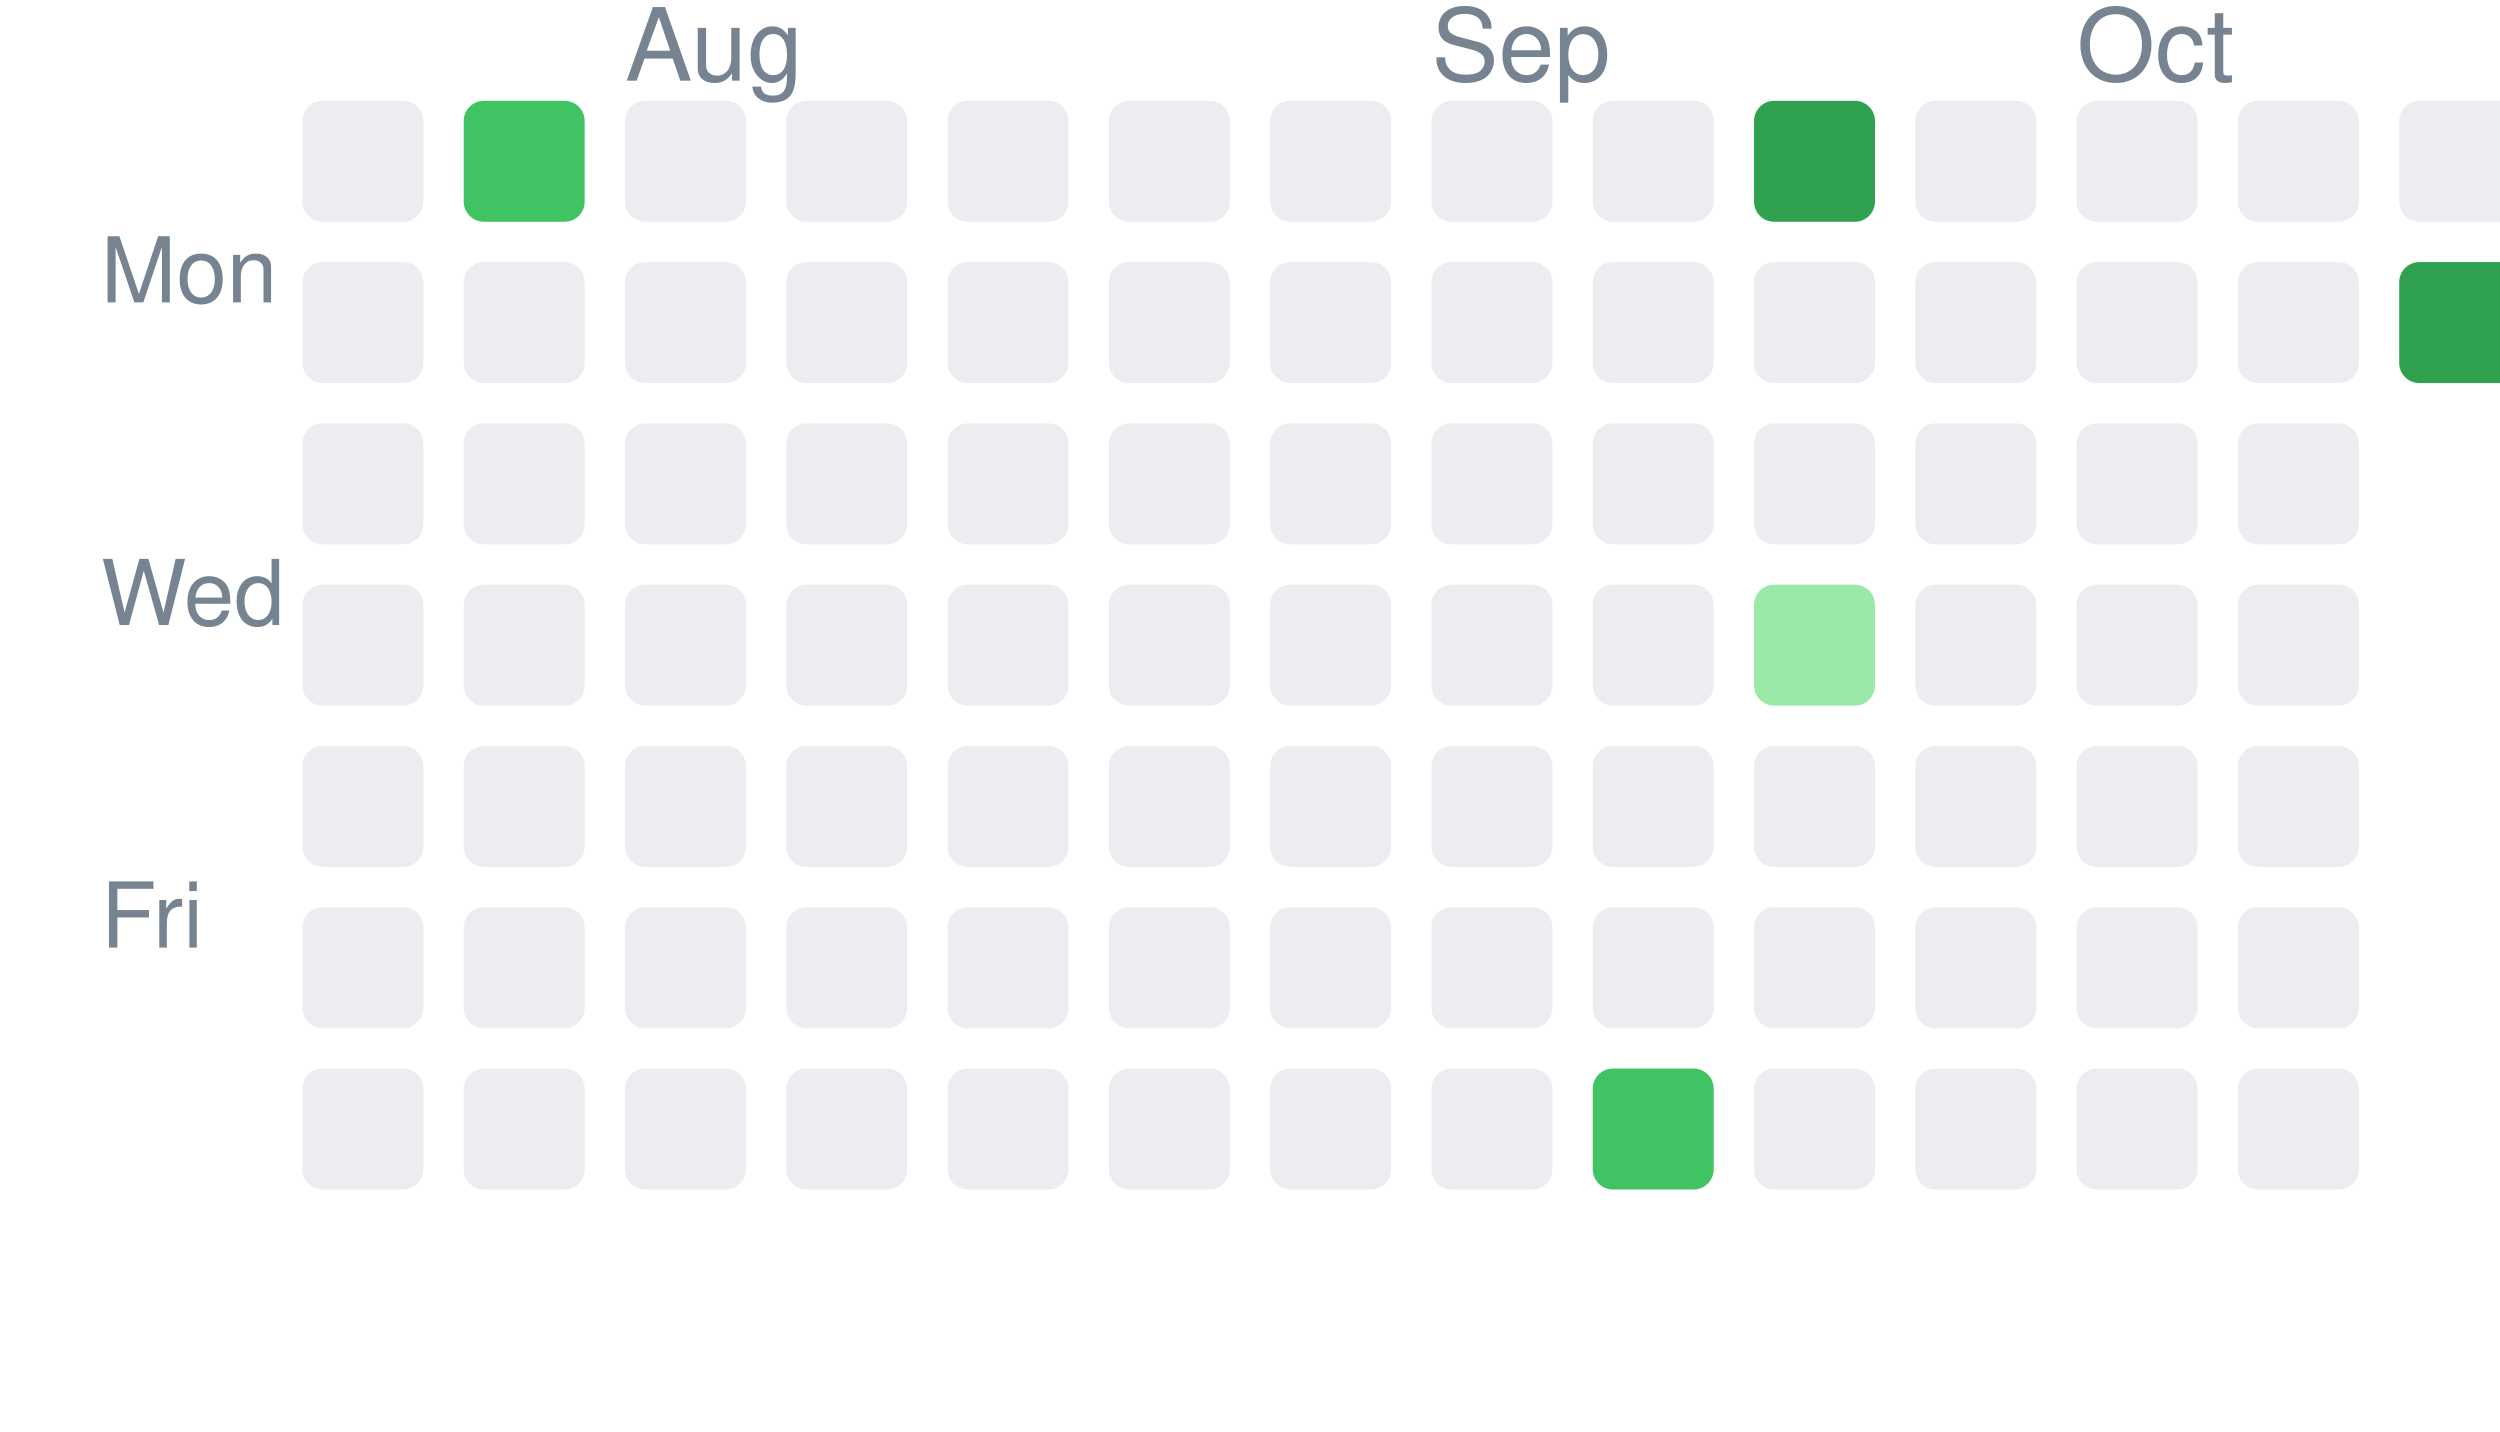
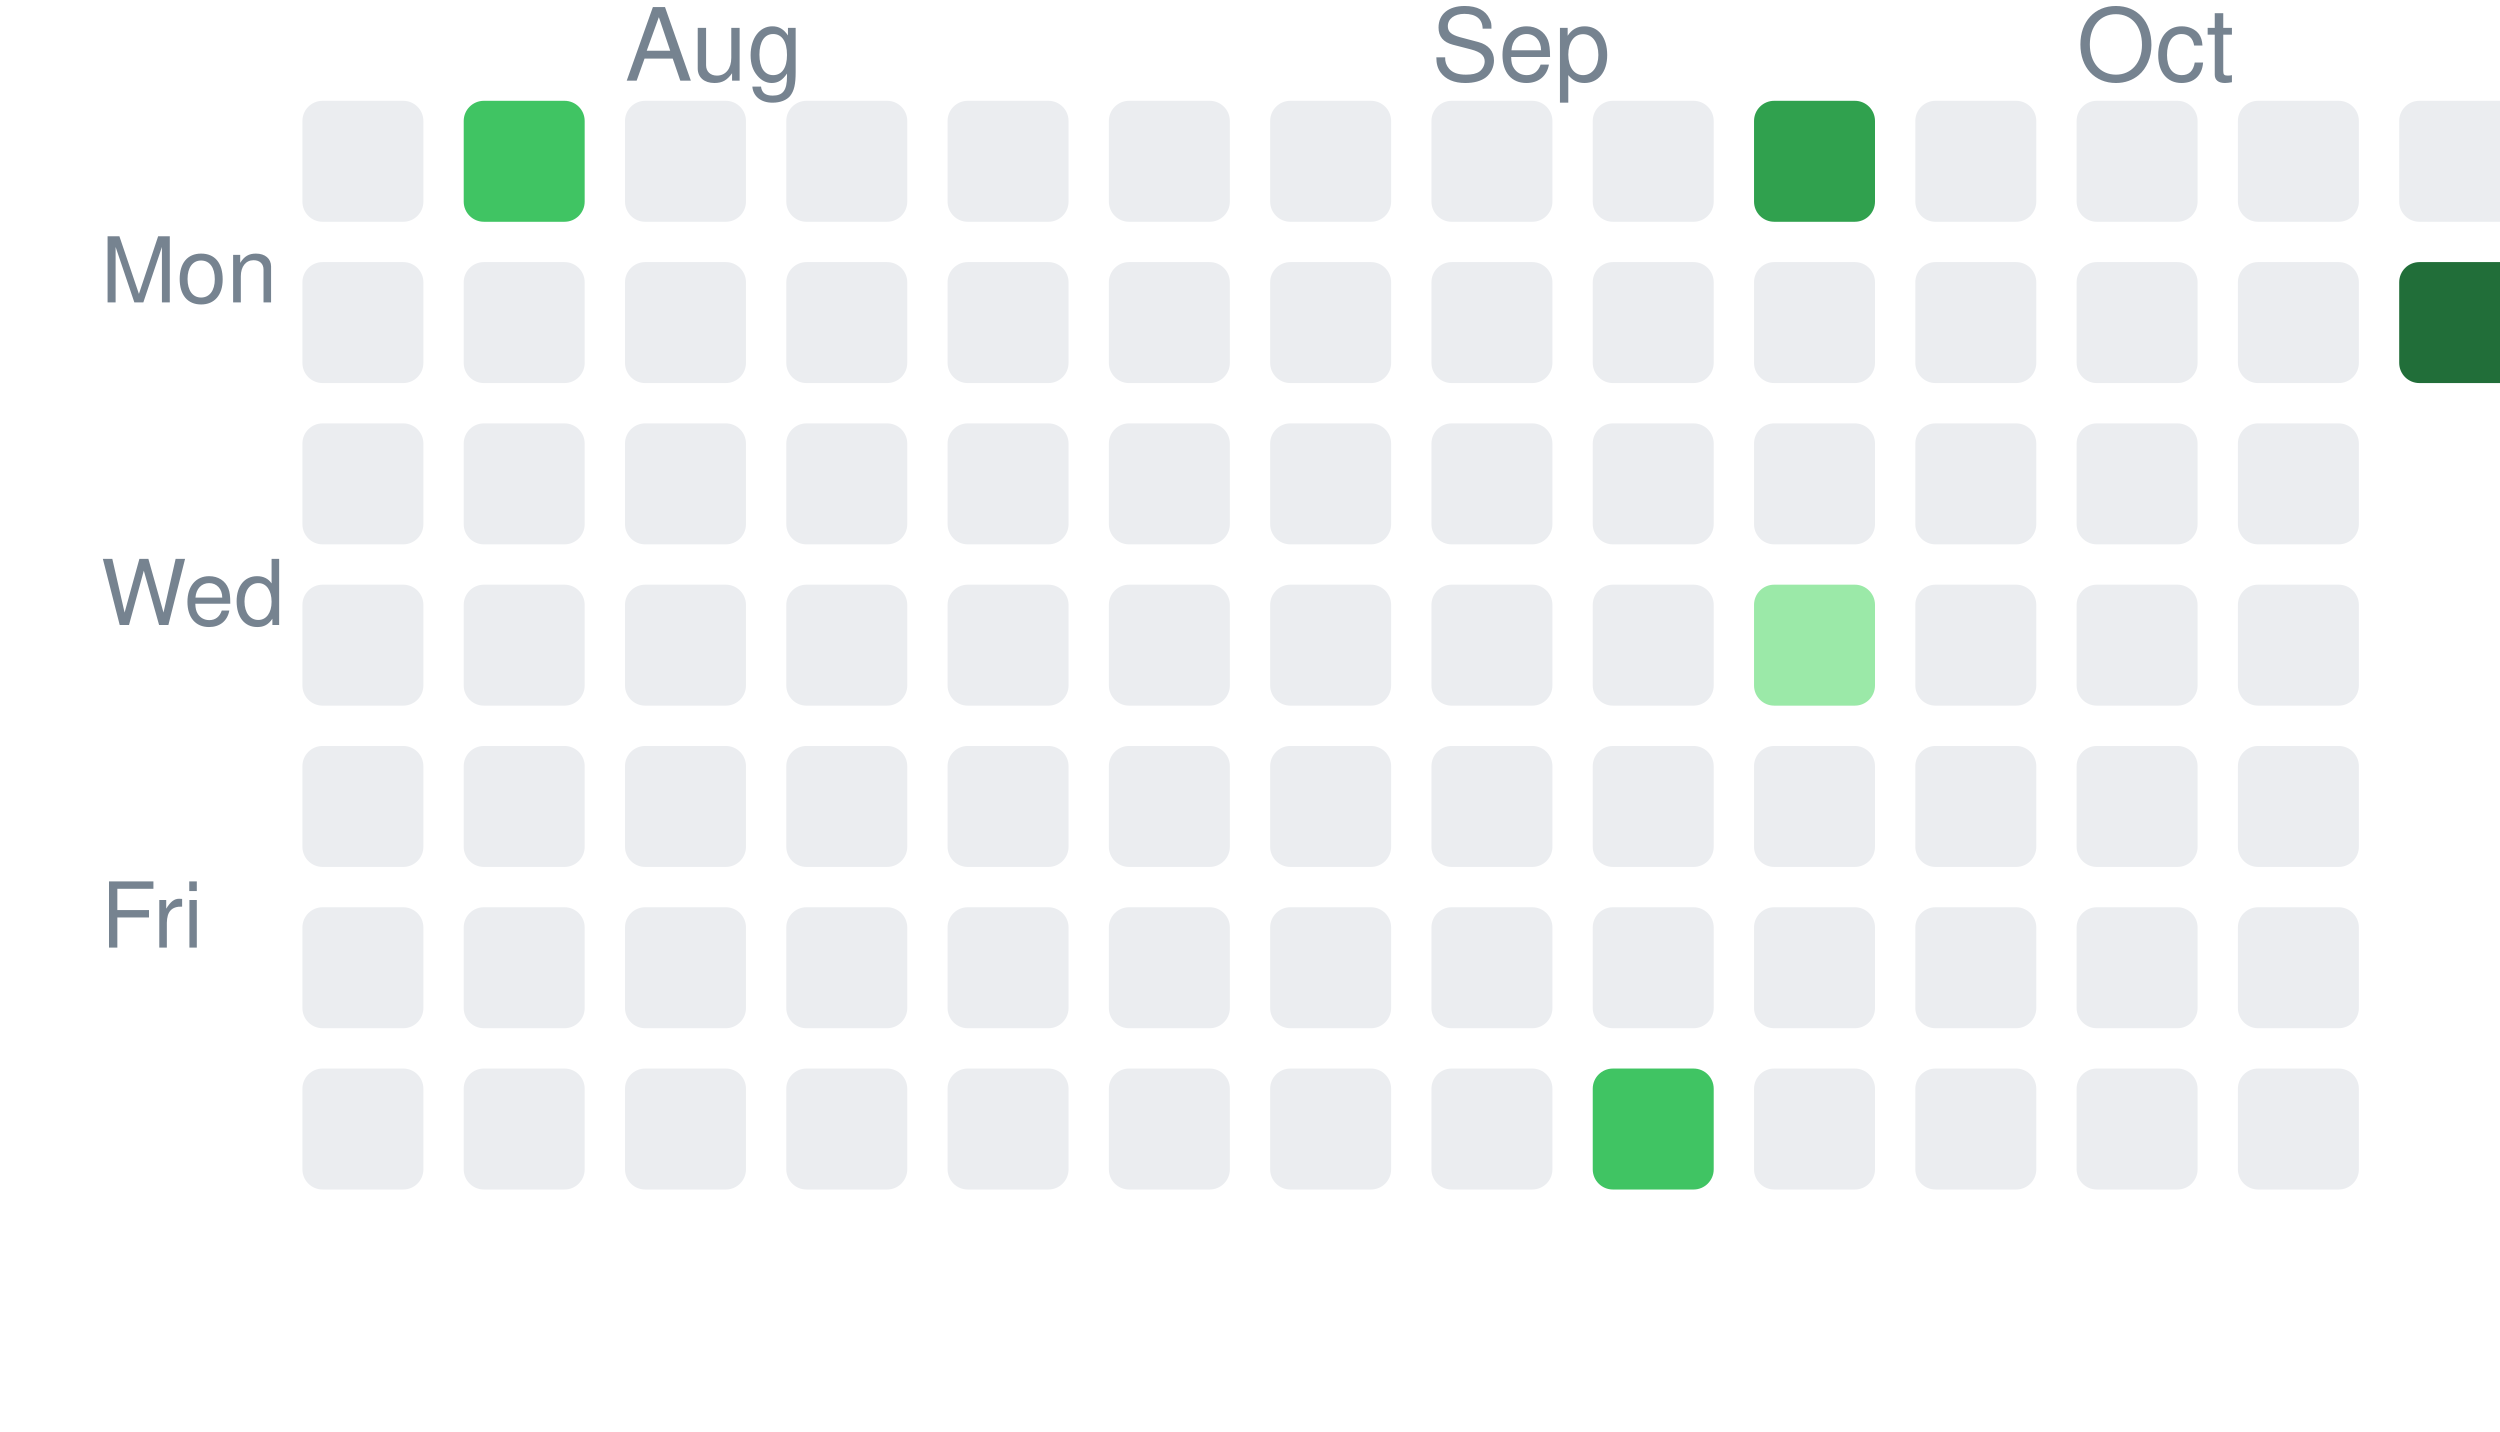
<svg xmlns="http://www.w3.org/2000/svg" width="248" height="142" style="font-family: -apple-system, BlinkMacSystemFont, Segoe UI, Helvetica, Arial, sans-serif, Apple Color Emoji, Segoe UI Emoji;">
  <style>
.month { font-size: 10px; fill: #768390; }
.wday { font-size: 9px; fill: #768390; }
</style>
  <text x="10" y="30" class="wday">Mon</text>
  <text x="10" y="62" class="wday">Wed</text>
  <text x="10" y="94" class="wday">Fri</text>
  <rect x="30" y="10" width="12" height="12" rx="2" ry="2" fill="#ebedf0" />
  <rect x="30" y="26" width="12" height="12" rx="2" ry="2" fill="#ebedf0" />
  <rect x="30" y="42" width="12" height="12" rx="2" ry="2" fill="#ebedf0" />
  <rect x="30" y="58" width="12" height="12" rx="2" ry="2" fill="#ebedf0" />
  <rect x="30" y="74" width="12" height="12" rx="2" ry="2" fill="#ebedf0" />
  <rect x="30" y="90" width="12" height="12" rx="2" ry="2" fill="#ebedf0" />
  <rect x="30" y="106" width="12" height="12" rx="2" ry="2" fill="#ebedf0" />
  <rect x="46" y="10" width="12" height="12" rx="2" ry="2" fill="#40c463" />
  <rect x="46" y="26" width="12" height="12" rx="2" ry="2" fill="#ebedf0" />
  <rect x="46" y="42" width="12" height="12" rx="2" ry="2" fill="#ebedf0" />
  <rect x="46" y="58" width="12" height="12" rx="2" ry="2" fill="#ebedf0" />
  <rect x="46" y="74" width="12" height="12" rx="2" ry="2" fill="#ebedf0" />
  <rect x="46" y="90" width="12" height="12" rx="2" ry="2" fill="#ebedf0" />
  <rect x="46" y="106" width="12" height="12" rx="2" ry="2" fill="#ebedf0" />
  <rect x="62" y="10" width="12" height="12" rx="2" ry="2" fill="#ebedf0" />
  <rect x="62" y="26" width="12" height="12" rx="2" ry="2" fill="#ebedf0" />
  <rect x="62" y="42" width="12" height="12" rx="2" ry="2" fill="#ebedf0" />
  <rect x="62" y="58" width="12" height="12" rx="2" ry="2" fill="#ebedf0" />
  <rect x="62" y="74" width="12" height="12" rx="2" ry="2" fill="#ebedf0" />
  <rect x="62" y="90" width="12" height="12" rx="2" ry="2" fill="#ebedf0" />
  <rect x="62" y="106" width="12" height="12" rx="2" ry="2" fill="#ebedf0" />
  <rect x="78" y="10" width="12" height="12" rx="2" ry="2" fill="#ebedf0" />
  <rect x="78" y="26" width="12" height="12" rx="2" ry="2" fill="#ebedf0" />
  <rect x="78" y="42" width="12" height="12" rx="2" ry="2" fill="#ebedf0" />
  <rect x="78" y="58" width="12" height="12" rx="2" ry="2" fill="#ebedf0" />
  <rect x="78" y="74" width="12" height="12" rx="2" ry="2" fill="#ebedf0" />
  <rect x="78" y="90" width="12" height="12" rx="2" ry="2" fill="#ebedf0" />
  <rect x="78" y="106" width="12" height="12" rx="2" ry="2" fill="#ebedf0" />
  <rect x="94" y="10" width="12" height="12" rx="2" ry="2" fill="#ebedf0" />
  <rect x="94" y="26" width="12" height="12" rx="2" ry="2" fill="#ebedf0" />
  <rect x="94" y="42" width="12" height="12" rx="2" ry="2" fill="#ebedf0" />
  <rect x="94" y="58" width="12" height="12" rx="2" ry="2" fill="#ebedf0" />
  <rect x="94" y="74" width="12" height="12" rx="2" ry="2" fill="#ebedf0" />
  <rect x="94" y="90" width="12" height="12" rx="2" ry="2" fill="#ebedf0" />
  <rect x="94" y="106" width="12" height="12" rx="2" ry="2" fill="#ebedf0" />
  <rect x="110" y="10" width="12" height="12" rx="2" ry="2" fill="#ebedf0" />
  <rect x="110" y="26" width="12" height="12" rx="2" ry="2" fill="#ebedf0" />
  <rect x="110" y="42" width="12" height="12" rx="2" ry="2" fill="#ebedf0" />
  <rect x="110" y="58" width="12" height="12" rx="2" ry="2" fill="#ebedf0" />
  <rect x="110" y="74" width="12" height="12" rx="2" ry="2" fill="#ebedf0" />
  <rect x="110" y="90" width="12" height="12" rx="2" ry="2" fill="#ebedf0" />
  <rect x="110" y="106" width="12" height="12" rx="2" ry="2" fill="#ebedf0" />
  <rect x="126" y="10" width="12" height="12" rx="2" ry="2" fill="#ebedf0" />
  <rect x="126" y="26" width="12" height="12" rx="2" ry="2" fill="#ebedf0" />
  <rect x="126" y="42" width="12" height="12" rx="2" ry="2" fill="#ebedf0" />
  <rect x="126" y="58" width="12" height="12" rx="2" ry="2" fill="#ebedf0" />
  <rect x="126" y="74" width="12" height="12" rx="2" ry="2" fill="#ebedf0" />
  <rect x="126" y="90" width="12" height="12" rx="2" ry="2" fill="#ebedf0" />
  <rect x="126" y="106" width="12" height="12" rx="2" ry="2" fill="#ebedf0" />
  <rect x="142" y="10" width="12" height="12" rx="2" ry="2" fill="#ebedf0" />
  <rect x="142" y="26" width="12" height="12" rx="2" ry="2" fill="#ebedf0" />
  <rect x="142" y="42" width="12" height="12" rx="2" ry="2" fill="#ebedf0" />
  <rect x="142" y="58" width="12" height="12" rx="2" ry="2" fill="#ebedf0" />
  <rect x="142" y="74" width="12" height="12" rx="2" ry="2" fill="#ebedf0" />
  <rect x="142" y="90" width="12" height="12" rx="2" ry="2" fill="#ebedf0" />
  <rect x="142" y="106" width="12" height="12" rx="2" ry="2" fill="#ebedf0" />
  <rect x="158" y="10" width="12" height="12" rx="2" ry="2" fill="#ebedf0" />
  <rect x="158" y="26" width="12" height="12" rx="2" ry="2" fill="#ebedf0" />
  <rect x="158" y="42" width="12" height="12" rx="2" ry="2" fill="#ebedf0" />
  <rect x="158" y="58" width="12" height="12" rx="2" ry="2" fill="#ebedf0" />
  <rect x="158" y="74" width="12" height="12" rx="2" ry="2" fill="#ebedf0" />
  <rect x="158" y="90" width="12" height="12" rx="2" ry="2" fill="#ebedf0" />
  <rect x="158" y="106" width="12" height="12" rx="2" ry="2" fill="#40c463" />
  <rect x="174" y="10" width="12" height="12" rx="2" ry="2" fill="#30a14e" />
  <rect x="174" y="26" width="12" height="12" rx="2" ry="2" fill="#ebedf0" />
  <rect x="174" y="42" width="12" height="12" rx="2" ry="2" fill="#ebedf0" />
  <rect x="174" y="58" width="12" height="12" rx="2" ry="2" fill="#9be9a8" />
  <rect x="174" y="74" width="12" height="12" rx="2" ry="2" fill="#ebedf0" />
  <rect x="174" y="90" width="12" height="12" rx="2" ry="2" fill="#ebedf0" />
  <rect x="174" y="106" width="12" height="12" rx="2" ry="2" fill="#ebedf0" />
  <rect x="190" y="10" width="12" height="12" rx="2" ry="2" fill="#ebedf0" />
  <rect x="190" y="26" width="12" height="12" rx="2" ry="2" fill="#ebedf0" />
  <rect x="190" y="42" width="12" height="12" rx="2" ry="2" fill="#ebedf0" />
  <rect x="190" y="58" width="12" height="12" rx="2" ry="2" fill="#ebedf0" />
  <rect x="190" y="74" width="12" height="12" rx="2" ry="2" fill="#ebedf0" />
  <rect x="190" y="90" width="12" height="12" rx="2" ry="2" fill="#ebedf0" />
  <rect x="190" y="106" width="12" height="12" rx="2" ry="2" fill="#ebedf0" />
  <rect x="206" y="10" width="12" height="12" rx="2" ry="2" fill="#ebedf0" />
  <rect x="206" y="26" width="12" height="12" rx="2" ry="2" fill="#ebedf0" />
  <rect x="206" y="42" width="12" height="12" rx="2" ry="2" fill="#ebedf0" />
  <rect x="206" y="58" width="12" height="12" rx="2" ry="2" fill="#ebedf0" />
  <rect x="206" y="74" width="12" height="12" rx="2" ry="2" fill="#ebedf0" />
  <rect x="206" y="90" width="12" height="12" rx="2" ry="2" fill="#ebedf0" />
  <rect x="206" y="106" width="12" height="12" rx="2" ry="2" fill="#ebedf0" />
  <rect x="222" y="10" width="12" height="12" rx="2" ry="2" fill="#ebedf0" />
  <rect x="222" y="26" width="12" height="12" rx="2" ry="2" fill="#ebedf0" />
  <rect x="222" y="42" width="12" height="12" rx="2" ry="2" fill="#ebedf0" />
  <rect x="222" y="58" width="12" height="12" rx="2" ry="2" fill="#ebedf0" />
  <rect x="222" y="74" width="12" height="12" rx="2" ry="2" fill="#ebedf0" />
  <rect x="222" y="90" width="12" height="12" rx="2" ry="2" fill="#ebedf0" />
  <rect x="222" y="106" width="12" height="12" rx="2" ry="2" fill="#ebedf0" />
  <rect x="238" y="10" width="12" height="12" rx="2" ry="2" fill="#ebedf0" />
-   <rect x="238" y="26" width="12" height="12" rx="2" ry="2" fill="#30a14e" />
+   <rect x="238" y="26" width="12" height="12" rx="2" ry="2" fill="#216e39" />
  <text x="62" y="8" class="month">Aug</text>
  <text x="142" y="8" class="month">Sep</text>
  <text x="206" y="8" class="month">Oct</text>
</svg>
